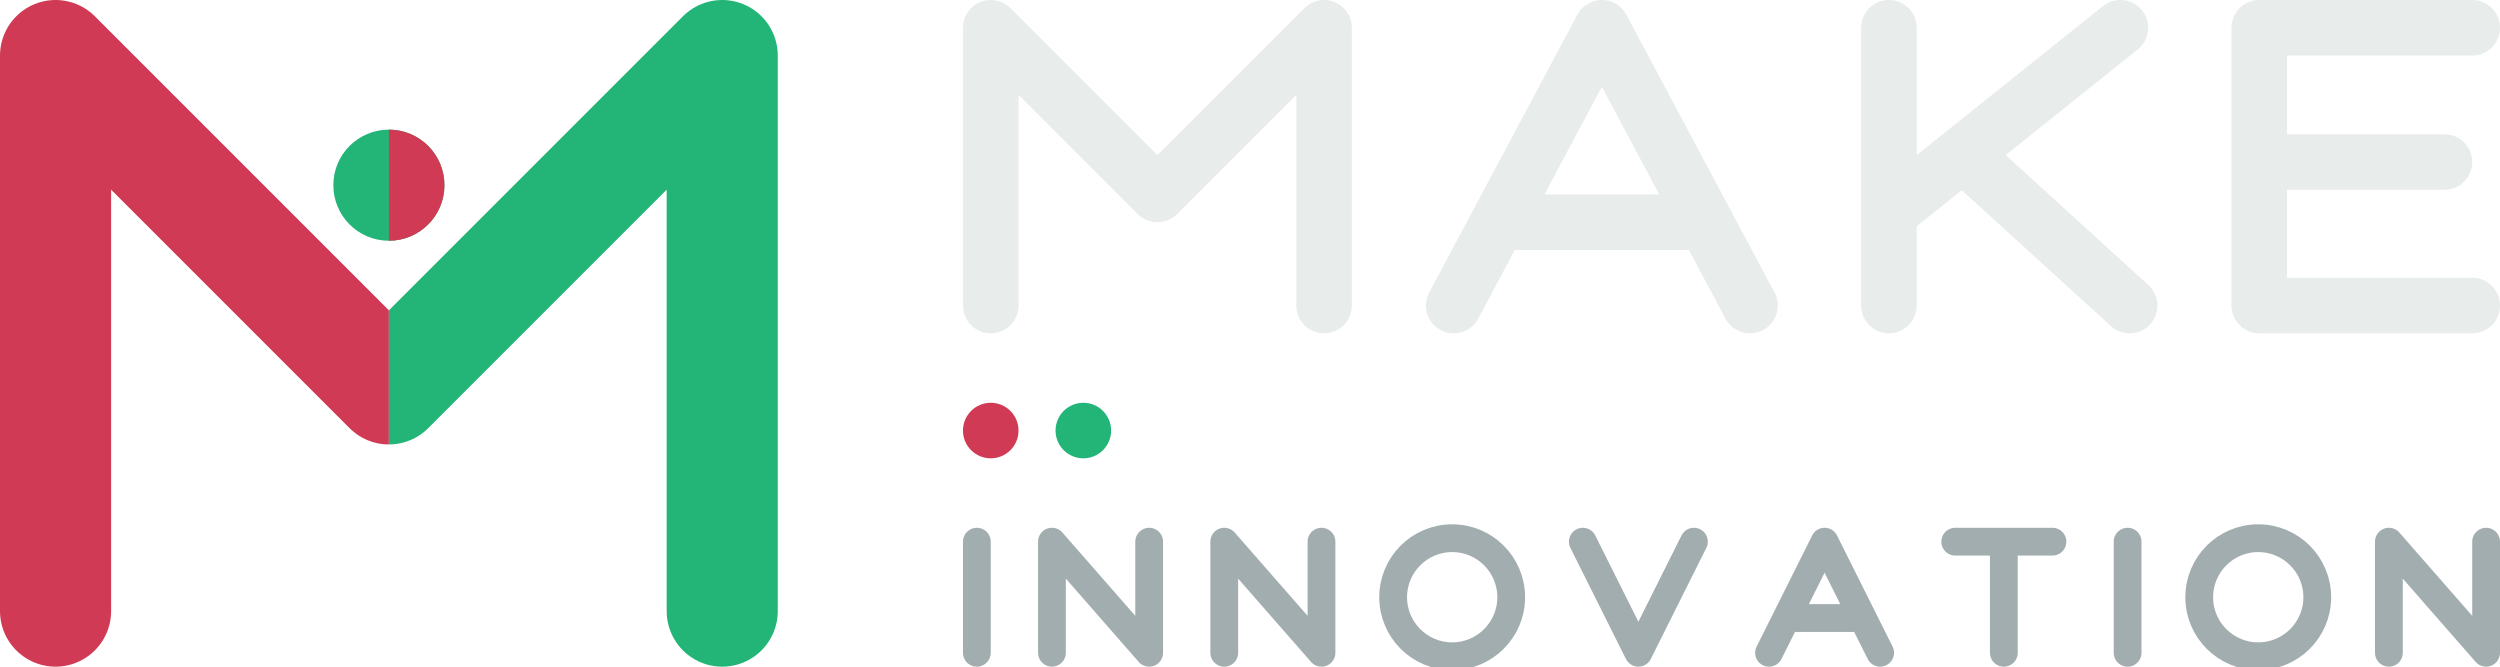
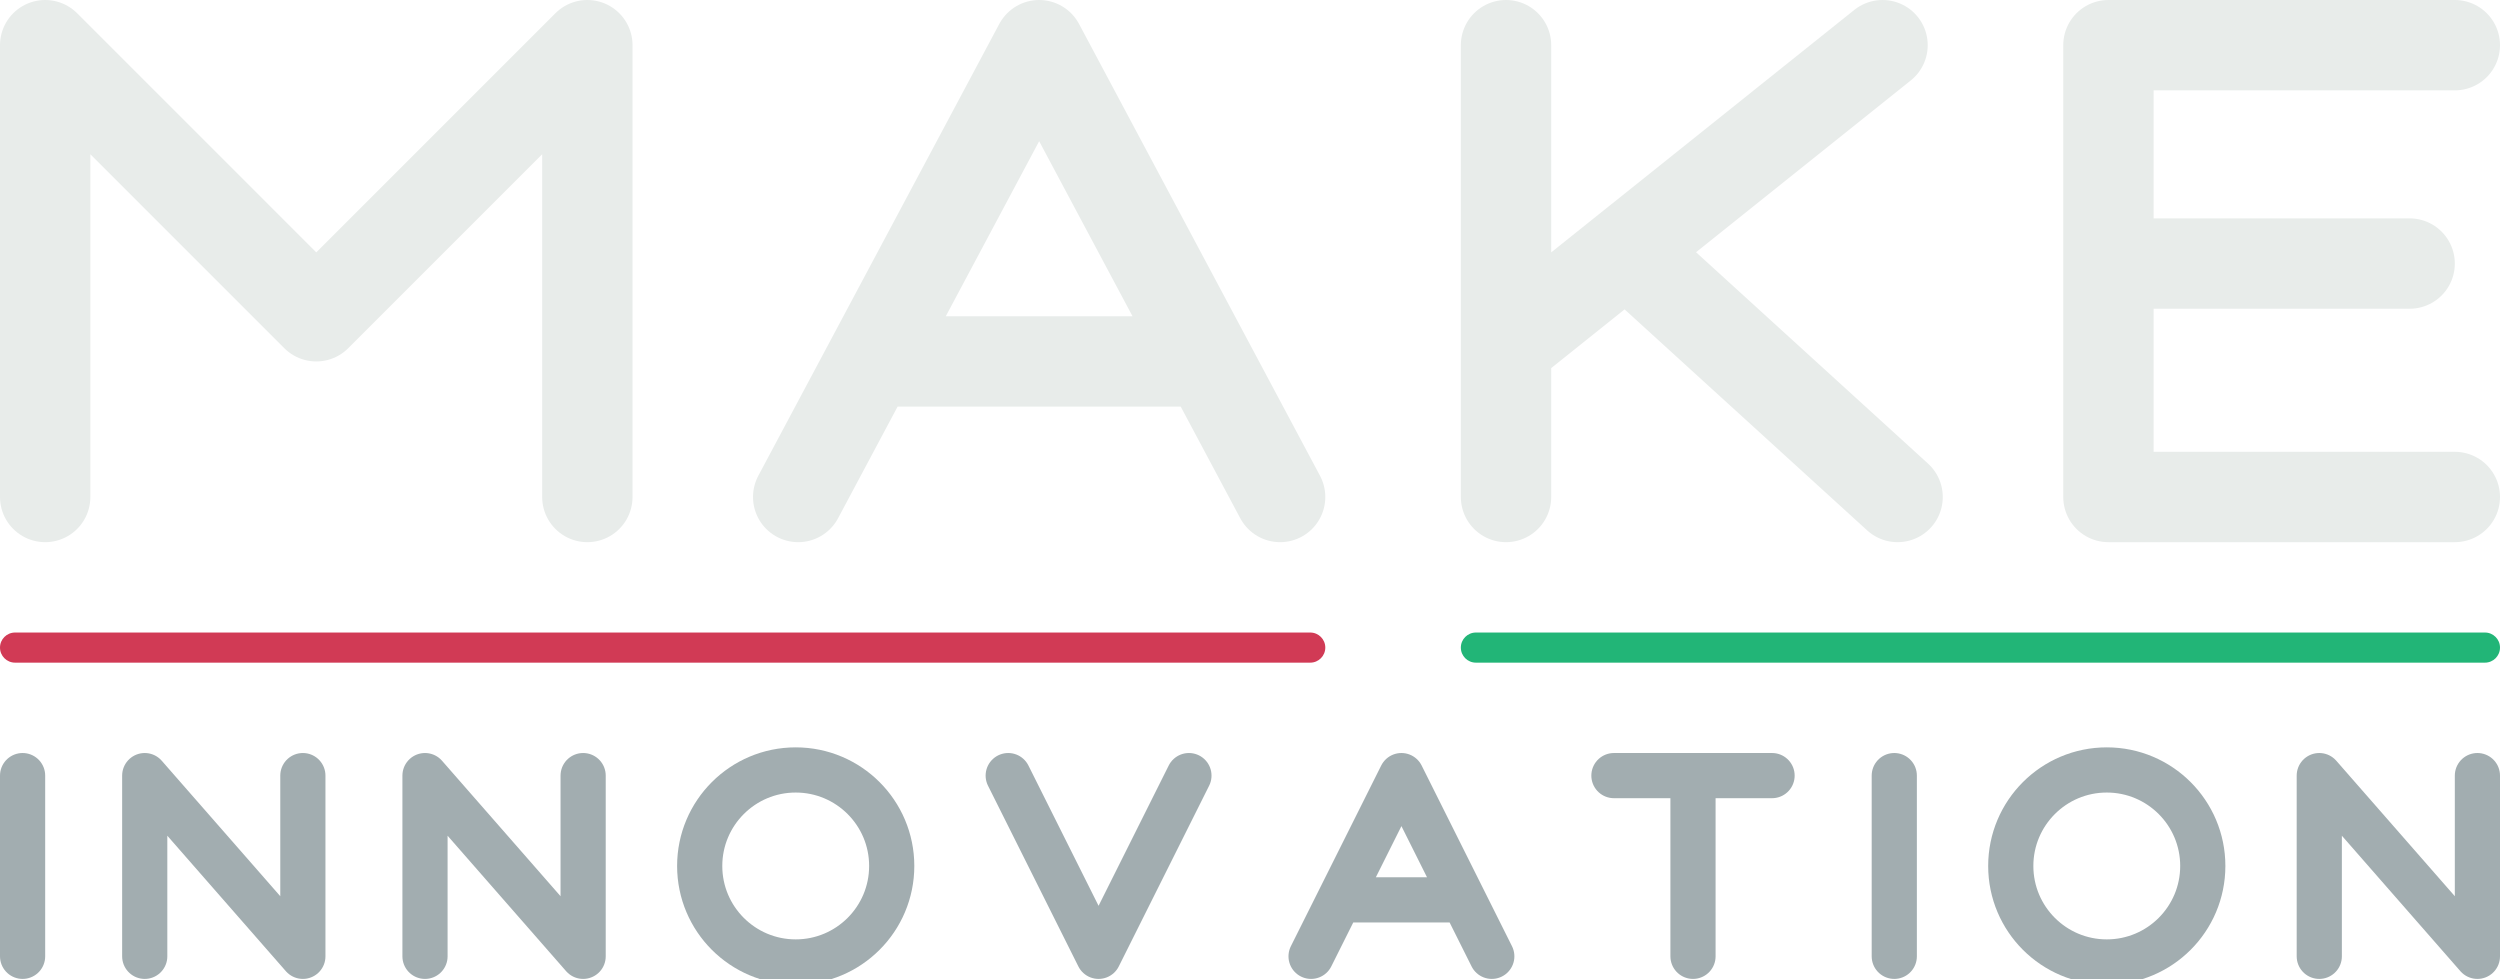
- <svg xmlns="http://www.w3.org/2000/svg" viewBox="0 0 540 144" width="540" height="144" role="img" aria-label="MAKE Innovation">
-   <g transform="translate(-36 -52)">
-     <defs>
-       <clipPath id="qudunkel-ma">
-         <rect width="120" height="240" />
-       </clipPath>
-       <clipPath id="qudunkel-ke">
-         <rect x="120" width="120" height="240" />
-       </clipPath>
-     </defs>
-     <path clip-path="url(#qudunkel-ma)" d="M48 184L48 64L120 136" fill="none" stroke="#D13A55" stroke-width="24" stroke-linecap="round" stroke-linejoin="round" />
-     <path clip-path="url(#qudunkel-ke)" d="M192 184L192 64L120 136" fill="none" stroke="#22B577" stroke-width="24" stroke-linecap="round" stroke-linejoin="round" />
-     <g>
-       <circle cx="120" cy="92" r="12" fill="#22B577" />
-       <path d="M120 80A12 12 0 0 1 120 104Z" fill="#D13A55" />
-     </g>
-   </g>
-   <g transform="translate(208 0)">
-     <path d="M6 66L6 6L42 42L78 6L78 66M106 66L138 6L170 66M116 48L160 48M200 6L200 66M250 6L200 46M216 33.2L252 66M326 6L280 6L280 66L326 66M280 35L320 35" fill="none" stroke="#E8ECEA" stroke-width="12" stroke-linecap="round" stroke-linejoin="round" />
-     <circle cx="6" cy="93" r="6" fill="#D13A55" />
-     <circle cx="26" cy="93" r="6" fill="#22B577" />
-     <g transform="translate(0 114)">
-       <path d="M3 3L3 27M19.22 27L19.22 3L40.22 27L40.22 3M56.44 27L56.44 3L77.44 27L77.44 3M133.89 3L145.89 27L157.89 3M174.11 27L186.11 3L198.11 27M178.61 19.5L193.61 19.5M214.33 3L235.33 3M224.83 3L224.83 27M251.56 3L251.56 27M308 27L308 3L329 27L329 3" fill="none" stroke="#A2ADB0" stroke-width="6" stroke-linecap="round" stroke-linejoin="round" />
-       <circle cx="105.67" cy="15" r="12.75" fill="none" stroke="#A2ADB0" stroke-width="6" />
-       <circle cx="279.78" cy="15" r="12.75" fill="none" stroke="#A2ADB0" stroke-width="6" />
-     </g>
+ <svg xmlns="http://www.w3.org/2000/svg" viewBox="0 0 332 130" width="332" height="130" role="img" aria-label="MAKE Innovation">
+   <path d="M6 66L6 6L42 42L78 6L78 66M106 66L138 6L170 66M116 48L160 48M200 6L200 66M250 6L200 46M216 33.2L252 66M326 6L280 6L280 66L326 66M280 35L320 35" fill="none" stroke="#E8ECEA" stroke-width="12" stroke-linecap="round" stroke-linejoin="round" />
+   <rect x="0" y="84" width="176" height="4" rx="2" fill="#D13A55" />
+   <rect x="194" y="84" width="138" height="4" rx="2" fill="#22B577" />
+   <g transform="translate(0 100)">
+     <path d="M3 3L3 27M19.22 27L19.22 3L40.22 27L40.22 3M56.44 27L56.44 3L77.44 27L77.44 3M133.89 3L145.89 27L157.89 3M174.11 27L186.11 3L198.11 27M178.61 19.5L193.61 19.5M214.33 3L235.33 3M224.83 3L224.83 27M251.56 3L251.56 27M308 27L308 3L329 27L329 3" fill="none" stroke="#A2ADB0" stroke-width="6" stroke-linecap="round" stroke-linejoin="round" />
+     <circle cx="105.67" cy="15" r="12.75" fill="none" stroke="#A2ADB0" stroke-width="6" />
+     <circle cx="279.78" cy="15" r="12.75" fill="none" stroke="#A2ADB0" stroke-width="6" />
  </g>
</svg>
